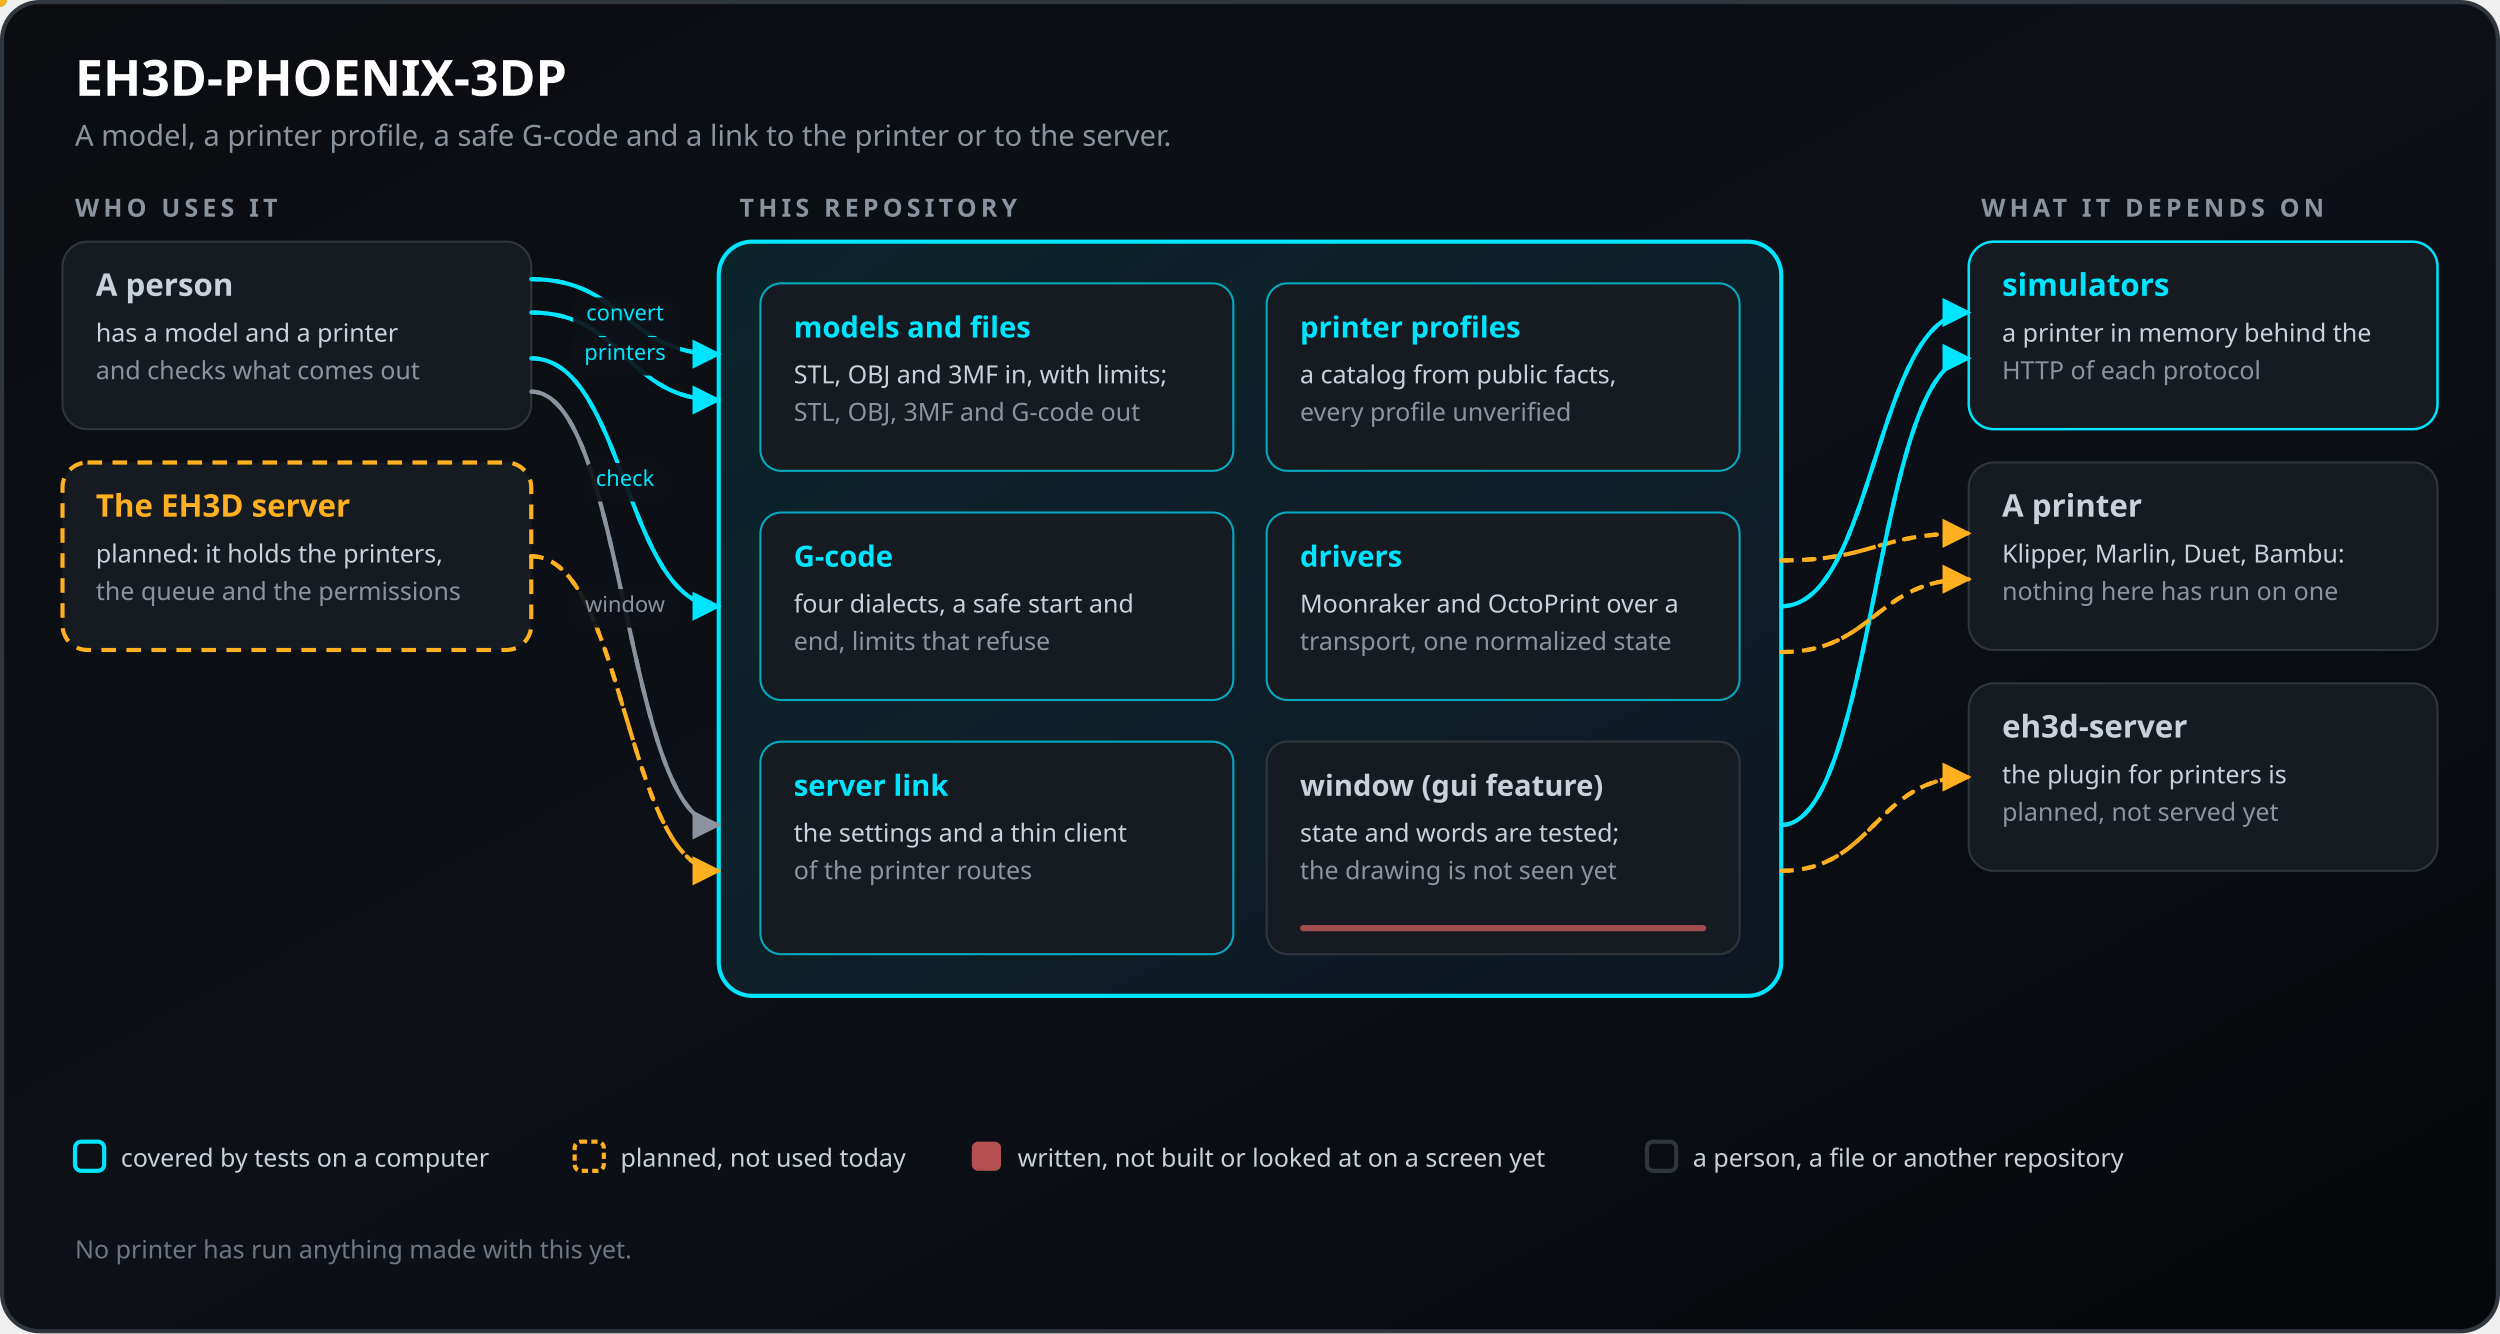
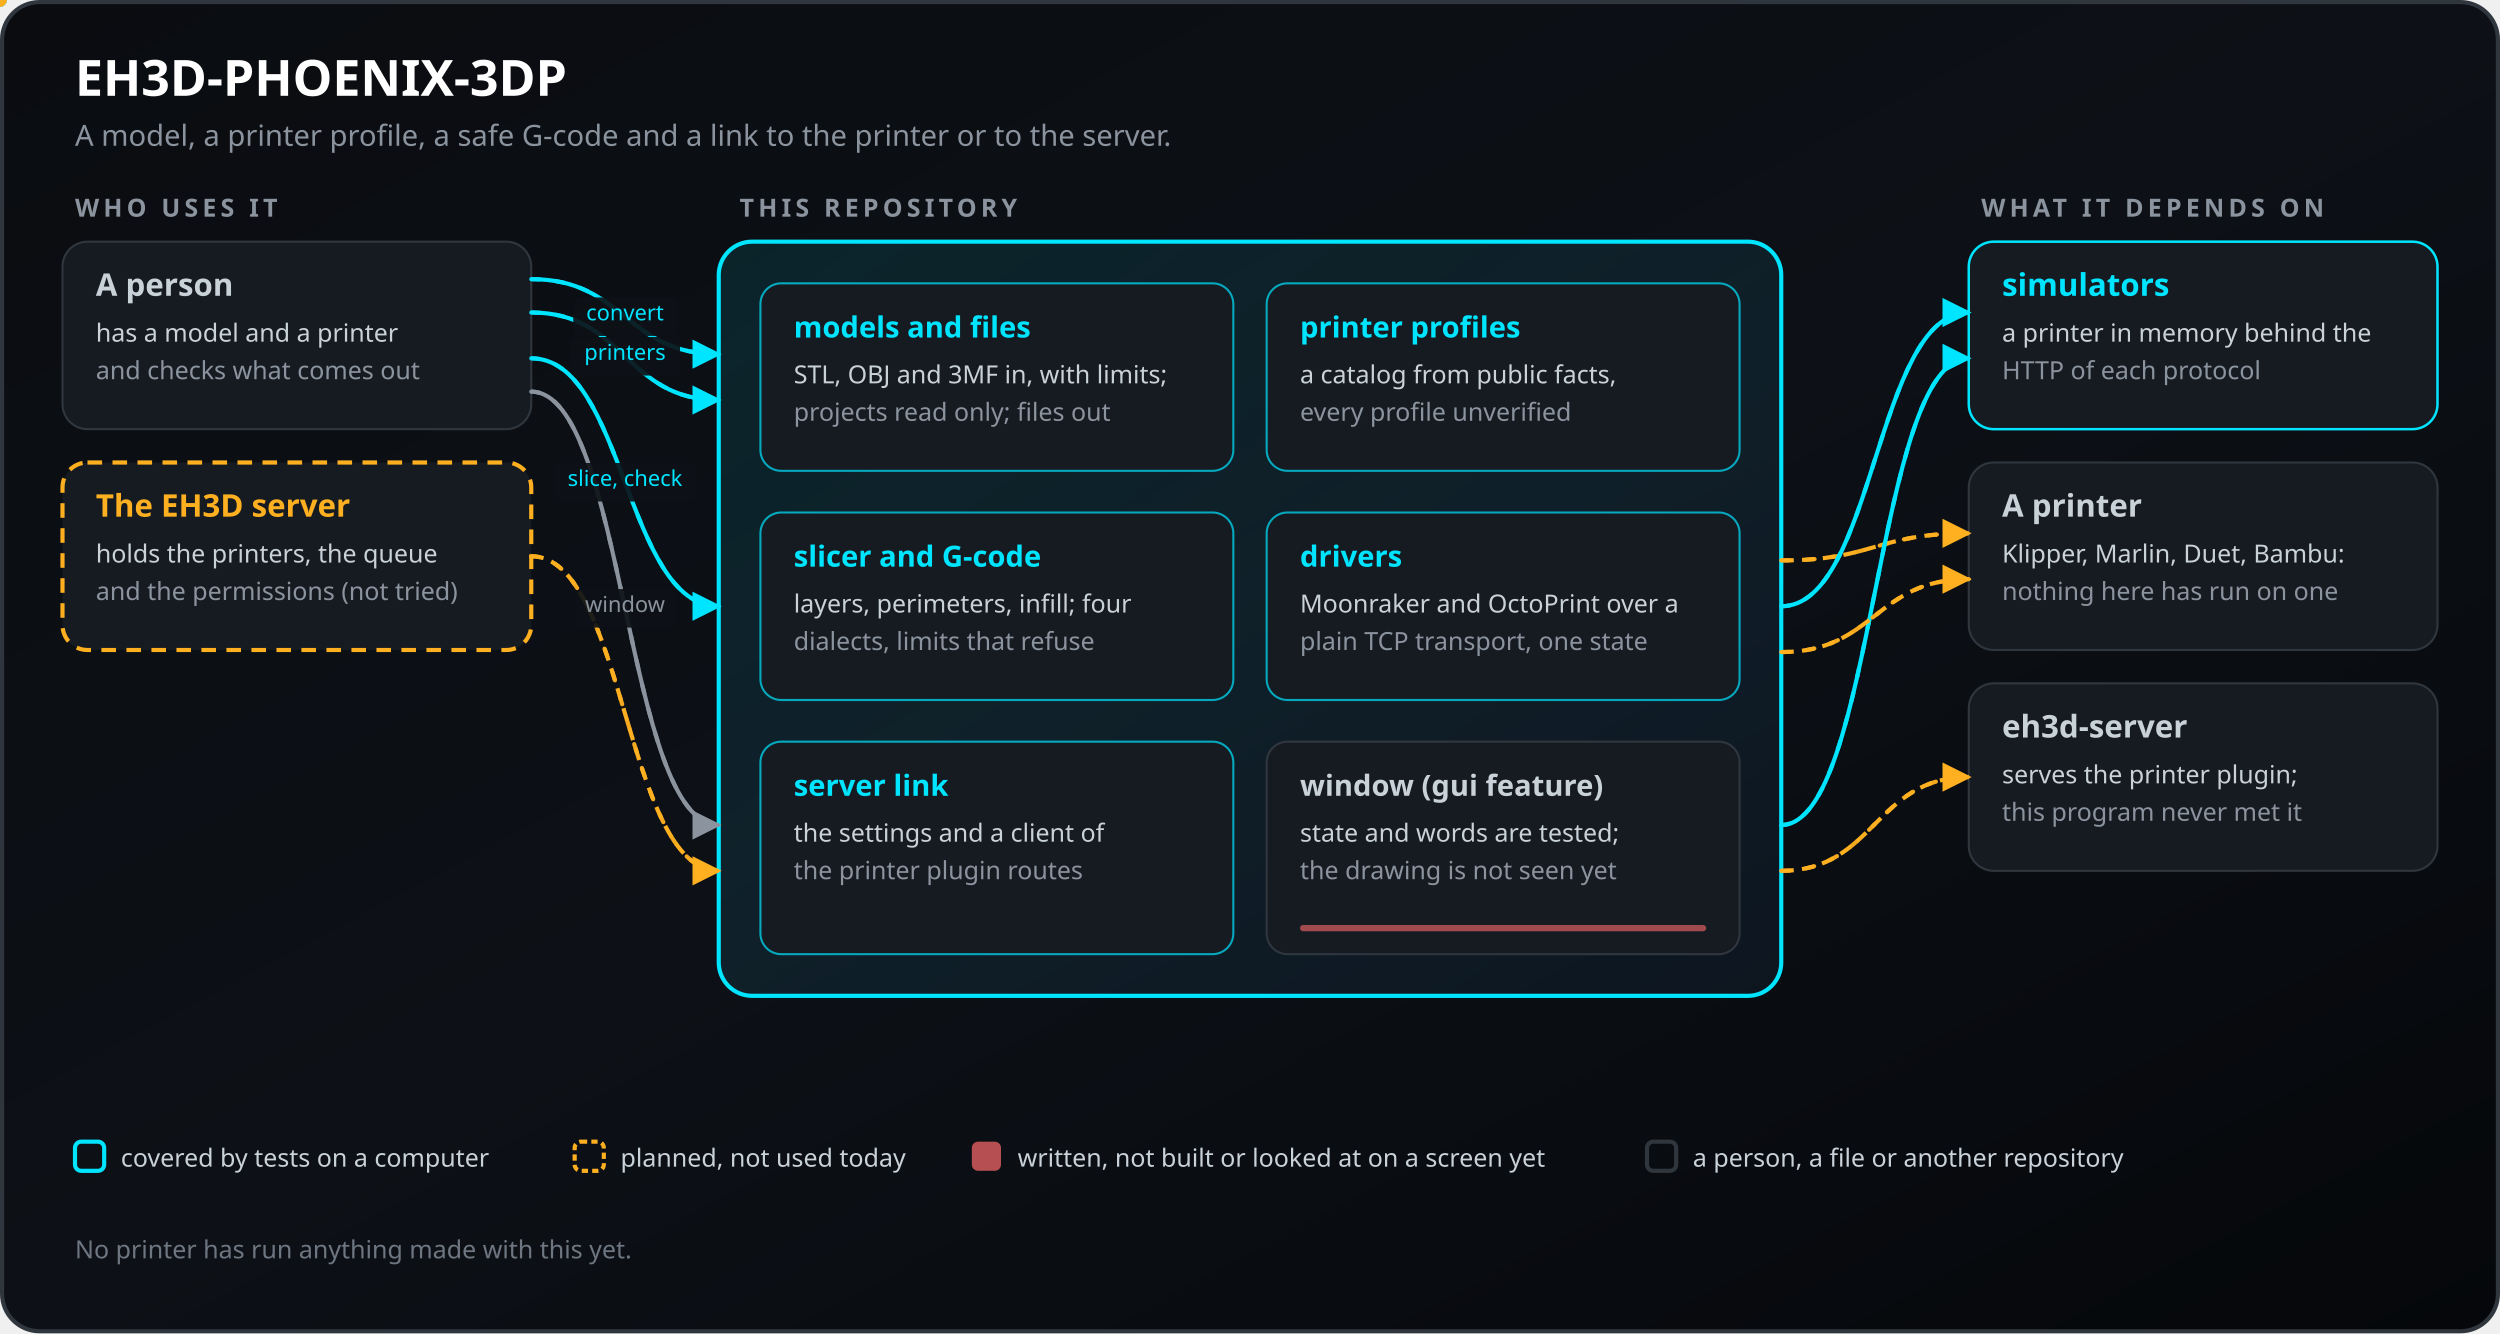
<svg xmlns="http://www.w3.org/2000/svg" viewBox="0 0 1200 640" width="1200" height="640" role="img" aria-labelledby="t d" font-family="'Segoe UI','Noto Sans','Noto Sans CJK SC','Microsoft YaHei','Yu Gothic','Helvetica Neue',Helvetica,Arial,sans-serif">
  <defs>
    <linearGradient id="bg" x1="0" y1="0" x2="1" y2="1">
      <stop offset="0" stop-color="#0A0C10" />
      <stop offset="0.5" stop-color="#0D1117" />
      <stop offset="1" stop-color="#05070A" />
    </linearGradient>
    <linearGradient id="card" x1="0" y1="0" x2="1" y2="1">
      <stop offset="0" stop-color="#121821" />
      <stop offset="1" stop-color="#0B0F15" />
    </linearGradient>
    <linearGradient id="line" x1="0" y1="0" x2="1" y2="0">
      <stop offset="0" stop-color="#00E5FF" />
      <stop offset="1" stop-color="#FF0055" />
    </linearGradient>
    <filter id="glow" x="-50%" y="-50%" width="200%" height="200%">
      <feGaussianBlur stdDeviation="3" result="b" />
      <feMerge>
        <feMergeNode in="b" />
        <feMergeNode in="SourceGraphic" />
      </feMerge>
    </filter>
    <linearGradient id="svc" x1="0" y1="0" x2="1" y2="1">
      <stop offset="0" stop-color="#00E5FF" stop-opacity="0.10" />
      <stop offset="1" stop-color="#4DA3FF" stop-opacity="0.06" />
    </linearGradient>
    <marker id="m00E5FF" viewBox="0 0 10 10" refX="9" refY="5" markerWidth="7" markerHeight="7" orient="auto-start-reverse">
      <path d="M0 0L10 5L0 10z" fill="#00E5FF" />
    </marker>
    <marker id="mC9D1D9" viewBox="0 0 10 10" refX="9" refY="5" markerWidth="7" markerHeight="7" orient="auto-start-reverse">
      <path d="M0 0L10 5L0 10z" fill="#C9D1D9" />
    </marker>
    <marker id="mFFB020" viewBox="0 0 10 10" refX="9" refY="5" markerWidth="7" markerHeight="7" orient="auto-start-reverse">
      <path d="M0 0L10 5L0 10z" fill="#FFB020" />
    </marker>
    <marker id="m30363D" viewBox="0 0 10 10" refX="9" refY="5" markerWidth="7" markerHeight="7" orient="auto-start-reverse">
      <path d="M0 0L10 5L0 10z" fill="#8B949E" />
    </marker>
  </defs>
  <rect x="1" y="1" width="1198" height="638" rx="18" fill="url(#bg)" stroke="#30363D" stroke-width="2" />
  <text x="36" y="46" font-family="'Segoe UI','Noto Sans','Noto Sans CJK SC','Microsoft YaHei','Yu Gothic','Helvetica Neue',Helvetica,Arial,sans-serif" font-size="24" font-weight="700" fill="#FFFFFF" text-anchor="start">EH3D-PHOENIX-3DP</text>
  <text x="36" y="70" font-family="'Segoe UI','Noto Sans','Noto Sans CJK SC','Microsoft YaHei','Yu Gothic','Helvetica Neue',Helvetica,Arial,sans-serif" font-size="14" font-weight="400" fill="#8B949E" text-anchor="start">A model, a printer profile, a safe G-code and a link to the printer or to the server.</text>
  <text x="36" y="104" font-family="'Segoe UI','Noto Sans','Noto Sans CJK SC','Microsoft YaHei','Yu Gothic','Helvetica Neue',Helvetica,Arial,sans-serif" font-size="12" font-weight="700" fill="#8B949E" text-anchor="start" letter-spacing="2">WHO USES IT</text>
  <text x="355" y="104" font-family="'Segoe UI','Noto Sans','Noto Sans CJK SC','Microsoft YaHei','Yu Gothic','Helvetica Neue',Helvetica,Arial,sans-serif" font-size="12" font-weight="700" fill="#8B949E" text-anchor="start" letter-spacing="2">THIS REPOSITORY</text>
  <text x="951" y="104" font-family="'Segoe UI','Noto Sans','Noto Sans CJK SC','Microsoft YaHei','Yu Gothic','Helvetica Neue',Helvetica,Arial,sans-serif" font-size="12" font-weight="700" fill="#8B949E" text-anchor="start" letter-spacing="2">WHAT IT DEPENDS ON</text>
  <rect x="345" y="116" width="510" height="362" rx="16" fill="url(#svc)" stroke="#00E5FF" stroke-width="2">
    <animate attributeName="stroke-opacity" values="0.55;1;0.55" dur="4s" repeatCount="indefinite" />
  </rect>
  <rect x="30" y="116" width="225" height="90" rx="12" fill="#161B22" stroke="#30363D" stroke-width="1" />
  <text x="46" y="142" font-family="'Segoe UI','Noto Sans','Noto Sans CJK SC','Microsoft YaHei','Yu Gothic','Helvetica Neue',Helvetica,Arial,sans-serif" font-size="15" font-weight="700" fill="#C9D1D9" text-anchor="start">A person</text>
  <text x="46" y="164" font-family="'Segoe UI','Noto Sans','Noto Sans CJK SC','Microsoft YaHei','Yu Gothic','Helvetica Neue',Helvetica,Arial,sans-serif" font-size="12" font-weight="400" fill="#C9D1D9" text-anchor="start">has a model and a printer</text>
  <text x="46" y="182" font-family="'Segoe UI','Noto Sans','Noto Sans CJK SC','Microsoft YaHei','Yu Gothic','Helvetica Neue',Helvetica,Arial,sans-serif" font-size="12" font-weight="400" fill="#8B949E" text-anchor="start">and checks what comes out</text>
  <rect x="30" y="222" width="225" height="90" rx="12" fill="#161B22" stroke="#FFB020" stroke-width="2" stroke-dasharray="7 5">
    <animate attributeName="stroke-dashoffset" from="0" to="-24" dur="3s" repeatCount="indefinite" />
  </rect>
  <text x="46" y="248" font-family="'Segoe UI','Noto Sans','Noto Sans CJK SC','Microsoft YaHei','Yu Gothic','Helvetica Neue',Helvetica,Arial,sans-serif" font-size="15" font-weight="700" fill="#FFB020" text-anchor="start">The EH3D server</text>
-   <text x="46" y="270" font-family="'Segoe UI','Noto Sans','Noto Sans CJK SC','Microsoft YaHei','Yu Gothic','Helvetica Neue',Helvetica,Arial,sans-serif" font-size="12" font-weight="400" fill="#C9D1D9" text-anchor="start">planned: it holds the printers,</text>
-   <text x="46" y="288" font-family="'Segoe UI','Noto Sans','Noto Sans CJK SC','Microsoft YaHei','Yu Gothic','Helvetica Neue',Helvetica,Arial,sans-serif" font-size="12" font-weight="400" fill="#8B949E" text-anchor="start">the queue and the permissions</text>
+   <text x="46" y="270" font-family="'Segoe UI','Noto Sans','Noto Sans CJK SC','Microsoft YaHei','Yu Gothic','Helvetica Neue',Helvetica,Arial,sans-serif" font-size="12" font-weight="400" fill="#C9D1D9" text-anchor="start">holds the printers, the queue</text>
+   <text x="46" y="288" font-family="'Segoe UI','Noto Sans','Noto Sans CJK SC','Microsoft YaHei','Yu Gothic','Helvetica Neue',Helvetica,Arial,sans-serif" font-size="12" font-weight="400" fill="#8B949E" text-anchor="start">and the permissions (not tried)</text>
  <rect x="365" y="136" width="227" height="90" rx="10" fill="#161B22" stroke="#00E5FF" stroke-width="1" stroke-opacity="0.7">
    <animate attributeName="stroke-opacity" values="0.45;1;0.45;0.45" keyTimes="0;0.08;0.2;1" dur="6s" begin="0s" repeatCount="indefinite" />
    <animate attributeName="stroke-width" values="1;2.4;1;1" keyTimes="0;0.08;0.2;1" dur="6s" begin="0s" repeatCount="indefinite" />
  </rect>
  <text x="381" y="162" font-family="'Segoe UI','Noto Sans','Noto Sans CJK SC','Microsoft YaHei','Yu Gothic','Helvetica Neue',Helvetica,Arial,sans-serif" font-size="14" font-weight="700" fill="#00E5FF" text-anchor="start">models and files</text>
  <text x="381" y="184" font-family="'Segoe UI','Noto Sans','Noto Sans CJK SC','Microsoft YaHei','Yu Gothic','Helvetica Neue',Helvetica,Arial,sans-serif" font-size="12" font-weight="400" fill="#C9D1D9" text-anchor="start">STL, OBJ and 3MF in, with limits;</text>
-   <text x="381" y="202" font-family="'Segoe UI','Noto Sans','Noto Sans CJK SC','Microsoft YaHei','Yu Gothic','Helvetica Neue',Helvetica,Arial,sans-serif" font-size="12" font-weight="400" fill="#8B949E" text-anchor="start">STL, OBJ, 3MF and G-code out</text>
+   <text x="381" y="202" font-family="'Segoe UI','Noto Sans','Noto Sans CJK SC','Microsoft YaHei','Yu Gothic','Helvetica Neue',Helvetica,Arial,sans-serif" font-size="12" font-weight="400" fill="#8B949E" text-anchor="start">projects read only; files out</text>
  <rect x="608" y="136" width="227" height="90" rx="10" fill="#161B22" stroke="#00E5FF" stroke-width="1" stroke-opacity="0.7">
    <animate attributeName="stroke-opacity" values="0.45;1;0.45;0.45" keyTimes="0;0.08;0.2;1" dur="6s" begin="1s" repeatCount="indefinite" />
    <animate attributeName="stroke-width" values="1;2.4;1;1" keyTimes="0;0.08;0.2;1" dur="6s" begin="1s" repeatCount="indefinite" />
  </rect>
  <text x="624" y="162" font-family="'Segoe UI','Noto Sans','Noto Sans CJK SC','Microsoft YaHei','Yu Gothic','Helvetica Neue',Helvetica,Arial,sans-serif" font-size="14" font-weight="700" fill="#00E5FF" text-anchor="start">printer profiles</text>
  <text x="624" y="184" font-family="'Segoe UI','Noto Sans','Noto Sans CJK SC','Microsoft YaHei','Yu Gothic','Helvetica Neue',Helvetica,Arial,sans-serif" font-size="12" font-weight="400" fill="#C9D1D9" text-anchor="start">a catalog from public facts,</text>
  <text x="624" y="202" font-family="'Segoe UI','Noto Sans','Noto Sans CJK SC','Microsoft YaHei','Yu Gothic','Helvetica Neue',Helvetica,Arial,sans-serif" font-size="12" font-weight="400" fill="#8B949E" text-anchor="start">every profile unverified</text>
  <rect x="365" y="246" width="227" height="90" rx="10" fill="#161B22" stroke="#00E5FF" stroke-width="1" stroke-opacity="0.7">
    <animate attributeName="stroke-opacity" values="0.45;1;0.45;0.45" keyTimes="0;0.08;0.2;1" dur="6s" begin="2s" repeatCount="indefinite" />
    <animate attributeName="stroke-width" values="1;2.4;1;1" keyTimes="0;0.08;0.2;1" dur="6s" begin="2s" repeatCount="indefinite" />
  </rect>
-   <text x="381" y="272" font-family="'Segoe UI','Noto Sans','Noto Sans CJK SC','Microsoft YaHei','Yu Gothic','Helvetica Neue',Helvetica,Arial,sans-serif" font-size="14" font-weight="700" fill="#00E5FF" text-anchor="start">G-code</text>
-   <text x="381" y="294" font-family="'Segoe UI','Noto Sans','Noto Sans CJK SC','Microsoft YaHei','Yu Gothic','Helvetica Neue',Helvetica,Arial,sans-serif" font-size="12" font-weight="400" fill="#C9D1D9" text-anchor="start">four dialects, a safe start and</text>
-   <text x="381" y="312" font-family="'Segoe UI','Noto Sans','Noto Sans CJK SC','Microsoft YaHei','Yu Gothic','Helvetica Neue',Helvetica,Arial,sans-serif" font-size="12" font-weight="400" fill="#8B949E" text-anchor="start">end, limits that refuse</text>
+   <text x="381" y="272" font-family="'Segoe UI','Noto Sans','Noto Sans CJK SC','Microsoft YaHei','Yu Gothic','Helvetica Neue',Helvetica,Arial,sans-serif" font-size="14" font-weight="700" fill="#00E5FF" text-anchor="start">slicer and G-code</text>
+   <text x="381" y="294" font-family="'Segoe UI','Noto Sans','Noto Sans CJK SC','Microsoft YaHei','Yu Gothic','Helvetica Neue',Helvetica,Arial,sans-serif" font-size="12" font-weight="400" fill="#C9D1D9" text-anchor="start">layers, perimeters, infill; four</text>
+   <text x="381" y="312" font-family="'Segoe UI','Noto Sans','Noto Sans CJK SC','Microsoft YaHei','Yu Gothic','Helvetica Neue',Helvetica,Arial,sans-serif" font-size="12" font-weight="400" fill="#8B949E" text-anchor="start">dialects, limits that refuse</text>
  <rect x="608" y="246" width="227" height="90" rx="10" fill="#161B22" stroke="#00E5FF" stroke-width="1" stroke-opacity="0.7">
    <animate attributeName="stroke-opacity" values="0.45;1;0.45;0.45" keyTimes="0;0.08;0.2;1" dur="6s" begin="3s" repeatCount="indefinite" />
    <animate attributeName="stroke-width" values="1;2.4;1;1" keyTimes="0;0.08;0.2;1" dur="6s" begin="3s" repeatCount="indefinite" />
  </rect>
  <text x="624" y="272" font-family="'Segoe UI','Noto Sans','Noto Sans CJK SC','Microsoft YaHei','Yu Gothic','Helvetica Neue',Helvetica,Arial,sans-serif" font-size="14" font-weight="700" fill="#00E5FF" text-anchor="start">drivers</text>
  <text x="624" y="294" font-family="'Segoe UI','Noto Sans','Noto Sans CJK SC','Microsoft YaHei','Yu Gothic','Helvetica Neue',Helvetica,Arial,sans-serif" font-size="12" font-weight="400" fill="#C9D1D9" text-anchor="start">Moonraker and OctoPrint over a</text>
-   <text x="624" y="312" font-family="'Segoe UI','Noto Sans','Noto Sans CJK SC','Microsoft YaHei','Yu Gothic','Helvetica Neue',Helvetica,Arial,sans-serif" font-size="12" font-weight="400" fill="#8B949E" text-anchor="start">transport, one normalized state</text>
+   <text x="624" y="312" font-family="'Segoe UI','Noto Sans','Noto Sans CJK SC','Microsoft YaHei','Yu Gothic','Helvetica Neue',Helvetica,Arial,sans-serif" font-size="12" font-weight="400" fill="#8B949E" text-anchor="start">plain TCP transport, one state</text>
  <rect x="365" y="356" width="227" height="102" rx="10" fill="#161B22" stroke="#00E5FF" stroke-width="1" stroke-opacity="0.7">
    <animate attributeName="stroke-opacity" values="0.45;1;0.45;0.45" keyTimes="0;0.08;0.2;1" dur="6s" begin="4s" repeatCount="indefinite" />
    <animate attributeName="stroke-width" values="1;2.4;1;1" keyTimes="0;0.08;0.2;1" dur="6s" begin="4s" repeatCount="indefinite" />
  </rect>
  <text x="381" y="382" font-family="'Segoe UI','Noto Sans','Noto Sans CJK SC','Microsoft YaHei','Yu Gothic','Helvetica Neue',Helvetica,Arial,sans-serif" font-size="14" font-weight="700" fill="#00E5FF" text-anchor="start">server link</text>
-   <text x="381" y="404" font-family="'Segoe UI','Noto Sans','Noto Sans CJK SC','Microsoft YaHei','Yu Gothic','Helvetica Neue',Helvetica,Arial,sans-serif" font-size="12" font-weight="400" fill="#C9D1D9" text-anchor="start">the settings and a thin client</text>
-   <text x="381" y="422" font-family="'Segoe UI','Noto Sans','Noto Sans CJK SC','Microsoft YaHei','Yu Gothic','Helvetica Neue',Helvetica,Arial,sans-serif" font-size="12" font-weight="400" fill="#8B949E" text-anchor="start">of the printer routes</text>
+   <text x="381" y="404" font-family="'Segoe UI','Noto Sans','Noto Sans CJK SC','Microsoft YaHei','Yu Gothic','Helvetica Neue',Helvetica,Arial,sans-serif" font-size="12" font-weight="400" fill="#C9D1D9" text-anchor="start">the settings and a client of</text>
+   <text x="381" y="422" font-family="'Segoe UI','Noto Sans','Noto Sans CJK SC','Microsoft YaHei','Yu Gothic','Helvetica Neue',Helvetica,Arial,sans-serif" font-size="12" font-weight="400" fill="#8B949E" text-anchor="start">the printer plugin routes</text>
  <rect x="608" y="356" width="227" height="102" rx="10" fill="#161B22" stroke="#30363D" stroke-width="1">
    <animate attributeName="stroke-opacity" values="0.45;1;0.45;0.45" keyTimes="0;0.08;0.2;1" dur="6s" begin="5s" repeatCount="indefinite" />
    <animate attributeName="stroke-width" values="1;2.4;1;1" keyTimes="0;0.08;0.2;1" dur="6s" begin="5s" repeatCount="indefinite" />
  </rect>
  <text x="624" y="382" font-family="'Segoe UI','Noto Sans','Noto Sans CJK SC','Microsoft YaHei','Yu Gothic','Helvetica Neue',Helvetica,Arial,sans-serif" font-size="14" font-weight="700" fill="#C9D1D9" text-anchor="start">window (gui feature)</text>
  <text x="624" y="404" font-family="'Segoe UI','Noto Sans','Noto Sans CJK SC','Microsoft YaHei','Yu Gothic','Helvetica Neue',Helvetica,Arial,sans-serif" font-size="12" font-weight="400" fill="#C9D1D9" text-anchor="start">state and words are tested;</text>
  <text x="624" y="422" font-family="'Segoe UI','Noto Sans','Noto Sans CJK SC','Microsoft YaHei','Yu Gothic','Helvetica Neue',Helvetica,Arial,sans-serif" font-size="12" font-weight="400" fill="#8B949E" text-anchor="start">the drawing is not seen yet</text>
  <rect x="624" y="444" width="195" height="3" rx="1.5" fill="#FF6B6B" opacity="0.6">
    <animate attributeName="opacity" values="0.25;0.85;0.25" dur="2.8s" repeatCount="indefinite" />
  </rect>
  <rect x="945" y="116" width="225" height="90" rx="12" fill="#161B22" stroke="#00E5FF" stroke-width="1.2" />
  <text x="961" y="142" font-family="'Segoe UI','Noto Sans','Noto Sans CJK SC','Microsoft YaHei','Yu Gothic','Helvetica Neue',Helvetica,Arial,sans-serif" font-size="15" font-weight="700" fill="#00E5FF" text-anchor="start">simulators</text>
  <text x="961" y="164" font-family="'Segoe UI','Noto Sans','Noto Sans CJK SC','Microsoft YaHei','Yu Gothic','Helvetica Neue',Helvetica,Arial,sans-serif" font-size="12" font-weight="400" fill="#C9D1D9" text-anchor="start">a printer in memory behind the</text>
  <text x="961" y="182" font-family="'Segoe UI','Noto Sans','Noto Sans CJK SC','Microsoft YaHei','Yu Gothic','Helvetica Neue',Helvetica,Arial,sans-serif" font-size="12" font-weight="400" fill="#8B949E" text-anchor="start">HTTP of each protocol</text>
  <rect x="945" y="222" width="225" height="90" rx="12" fill="#161B22" stroke="#30363D" stroke-width="1" />
  <text x="961" y="248" font-family="'Segoe UI','Noto Sans','Noto Sans CJK SC','Microsoft YaHei','Yu Gothic','Helvetica Neue',Helvetica,Arial,sans-serif" font-size="15" font-weight="700" fill="#C9D1D9" text-anchor="start">A printer</text>
  <text x="961" y="270" font-family="'Segoe UI','Noto Sans','Noto Sans CJK SC','Microsoft YaHei','Yu Gothic','Helvetica Neue',Helvetica,Arial,sans-serif" font-size="12" font-weight="400" fill="#C9D1D9" text-anchor="start">Klipper, Marlin, Duet, Bambu:</text>
  <text x="961" y="288" font-family="'Segoe UI','Noto Sans','Noto Sans CJK SC','Microsoft YaHei','Yu Gothic','Helvetica Neue',Helvetica,Arial,sans-serif" font-size="12" font-weight="400" fill="#8B949E" text-anchor="start">nothing here has run on one</text>
  <rect x="945" y="328" width="225" height="90" rx="12" fill="#161B22" stroke="#30363D" stroke-width="1" />
  <text x="961" y="354" font-family="'Segoe UI','Noto Sans','Noto Sans CJK SC','Microsoft YaHei','Yu Gothic','Helvetica Neue',Helvetica,Arial,sans-serif" font-size="15" font-weight="700" fill="#C9D1D9" text-anchor="start">eh3d-server</text>
-   <text x="961" y="376" font-family="'Segoe UI','Noto Sans','Noto Sans CJK SC','Microsoft YaHei','Yu Gothic','Helvetica Neue',Helvetica,Arial,sans-serif" font-size="12" font-weight="400" fill="#C9D1D9" text-anchor="start">the plugin for printers is</text>
-   <text x="961" y="394" font-family="'Segoe UI','Noto Sans','Noto Sans CJK SC','Microsoft YaHei','Yu Gothic','Helvetica Neue',Helvetica,Arial,sans-serif" font-size="12" font-weight="400" fill="#8B949E" text-anchor="start">planned, not served yet</text>
+   <text x="961" y="376" font-family="'Segoe UI','Noto Sans','Noto Sans CJK SC','Microsoft YaHei','Yu Gothic','Helvetica Neue',Helvetica,Arial,sans-serif" font-size="12" font-weight="400" fill="#C9D1D9" text-anchor="start">serves the printer plugin;</text>
+   <text x="961" y="394" font-family="'Segoe UI','Noto Sans','Noto Sans CJK SC','Microsoft YaHei','Yu Gothic','Helvetica Neue',Helvetica,Arial,sans-serif" font-size="12" font-weight="400" fill="#8B949E" text-anchor="start">this program never met it</text>
  <path id="p0" d="M255 134 C300 134 300 170 345 170" stroke="#00E5FF" stroke-width="2" fill="none" marker-end="url(#m00E5FF)" />
  <path d="M255 134 C300 134 300 170 345 170" stroke="#00E5FF" stroke-width="2" fill="none" stroke-linecap="round" stroke-dasharray="4 8" opacity="0.95">
    <animate attributeName="stroke-dashoffset" from="0" to="-24" dur="1.2s" repeatCount="indefinite" />
  </path>
  <circle r="3.2" fill="#00E5FF">
    <animateMotion dur="1.8s" begin="0.00s" repeatCount="indefinite">
      <mpath href="#p0" />
    </animateMotion>
    <animate attributeName="opacity" values="0;1;1;0" keyTimes="0;0.15;0.85;1" dur="1.8s" begin="0.00s" repeatCount="indefinite" />
  </circle>
  <path id="p1" d="M255 150 C300 150 300 192 345 192" stroke="#00E5FF" stroke-width="2" fill="none" marker-end="url(#m00E5FF)" />
  <path d="M255 150 C300 150 300 192 345 192" stroke="#00E5FF" stroke-width="2" fill="none" stroke-linecap="round" stroke-dasharray="4 8" opacity="0.95">
    <animate attributeName="stroke-dashoffset" from="0" to="-24" dur="1.2s" repeatCount="indefinite" />
  </path>
  <circle r="3.2" fill="#00E5FF">
    <animateMotion dur="1.8s" begin="0.35s" repeatCount="indefinite">
      <mpath href="#p1" />
    </animateMotion>
    <animate attributeName="opacity" values="0;1;1;0" keyTimes="0;0.15;0.85;1" dur="1.8s" begin="0.35s" repeatCount="indefinite" />
  </circle>
  <path id="p2" d="M255 172 C300 172 300 291 345 291" stroke="#00E5FF" stroke-width="2" fill="none" marker-end="url(#m00E5FF)" />
  <path d="M255 172 C300 172 300 291 345 291" stroke="#00E5FF" stroke-width="2" fill="none" stroke-linecap="round" stroke-dasharray="4 8" opacity="0.95">
    <animate attributeName="stroke-dashoffset" from="0" to="-24" dur="1.2s" repeatCount="indefinite" />
  </path>
  <circle r="3.2" fill="#00E5FF">
    <animateMotion dur="1.8s" begin="0.70s" repeatCount="indefinite">
      <mpath href="#p2" />
    </animateMotion>
    <animate attributeName="opacity" values="0;1;1;0" keyTimes="0;0.15;0.85;1" dur="1.8s" begin="0.70s" repeatCount="indefinite" />
  </circle>
  <path id="p3" d="M255 188 C300 188 300 396 345 396" stroke="#8B949E" stroke-width="2" fill="none" marker-end="url(#m30363D)" />
  <path d="M255 188 C300 188 300 396 345 396" stroke="#8B949E" stroke-width="2" fill="none" stroke-linecap="round" stroke-dasharray="4 8" opacity="0.95">
    <animate attributeName="stroke-dashoffset" from="0" to="-24" dur="1.2s" repeatCount="indefinite" />
  </path>
  <circle r="3.2" fill="#8B949E">
    <animateMotion dur="1.8s" begin="1.05s" repeatCount="indefinite">
      <mpath href="#p3" />
    </animateMotion>
    <animate attributeName="opacity" values="0;1;1;0" keyTimes="0;0.15;0.85;1" dur="1.8s" begin="1.05s" repeatCount="indefinite" />
  </circle>
  <path id="p4" d="M255 267 C300 267 300 418 345 418" stroke="#FFB020" stroke-width="2" fill="none" stroke-dasharray="6 4" marker-end="url(#mFFB020)" />
  <path d="M255 267 C300 267 300 418 345 418" stroke="#FFB020" stroke-width="2" fill="none" stroke-linecap="round" stroke-dasharray="4 8" opacity="0.95">
    <animate attributeName="stroke-dashoffset" from="0" to="-24" dur="1.2s" repeatCount="indefinite" />
  </path>
  <circle r="3.2" fill="#FFB020">
    <animateMotion dur="1.8s" begin="1.40s" repeatCount="indefinite">
      <mpath href="#p4" />
    </animateMotion>
    <animate attributeName="opacity" values="0;1;1;0" keyTimes="0;0.15;0.85;1" dur="1.8s" begin="1.40s" repeatCount="indefinite" />
  </circle>
  <path id="p5" d="M855 269 C900 269 900 256 945 256" stroke="#FFB020" stroke-width="2" fill="none" stroke-dasharray="6 4" marker-end="url(#mFFB020)" />
  <path d="M855 269 C900 269 900 256 945 256" stroke="#FFB020" stroke-width="2" fill="none" stroke-linecap="round" stroke-dasharray="4 8" opacity="0.95">
    <animate attributeName="stroke-dashoffset" from="0" to="-24" dur="1.2s" repeatCount="indefinite" />
  </path>
  <circle r="3.2" fill="#FFB020">
    <animateMotion dur="1.8s" begin="1.75s" repeatCount="indefinite">
      <mpath href="#p5" />
    </animateMotion>
    <animate attributeName="opacity" values="0;1;1;0" keyTimes="0;0.15;0.85;1" dur="1.8s" begin="1.75s" repeatCount="indefinite" />
  </circle>
  <path id="p6" d="M855 291 C900 291 900 150 945 150" stroke="#00E5FF" stroke-width="2" fill="none" marker-end="url(#m00E5FF)" />
  <path d="M855 291 C900 291 900 150 945 150" stroke="#00E5FF" stroke-width="2" fill="none" stroke-linecap="round" stroke-dasharray="4 8" opacity="0.95">
    <animate attributeName="stroke-dashoffset" from="0" to="-24" dur="1.2s" repeatCount="indefinite" />
  </path>
  <circle r="3.2" fill="#00E5FF">
    <animateMotion dur="1.8s" begin="2.10s" repeatCount="indefinite">
      <mpath href="#p6" />
    </animateMotion>
    <animate attributeName="opacity" values="0;1;1;0" keyTimes="0;0.15;0.85;1" dur="1.8s" begin="2.10s" repeatCount="indefinite" />
  </circle>
  <path id="p7" d="M855 396 C900 396 900 172 945 172" stroke="#00E5FF" stroke-width="2" fill="none" marker-end="url(#m00E5FF)" />
  <path d="M855 396 C900 396 900 172 945 172" stroke="#00E5FF" stroke-width="2" fill="none" stroke-linecap="round" stroke-dasharray="4 8" opacity="0.95">
    <animate attributeName="stroke-dashoffset" from="0" to="-24" dur="1.2s" repeatCount="indefinite" />
  </path>
  <circle r="3.2" fill="#00E5FF">
    <animateMotion dur="1.8s" begin="2.45s" repeatCount="indefinite">
      <mpath href="#p7" />
    </animateMotion>
    <animate attributeName="opacity" values="0;1;1;0" keyTimes="0;0.15;0.85;1" dur="1.8s" begin="2.45s" repeatCount="indefinite" />
  </circle>
  <path id="p8" d="M855 313 C900 313 900 278 945 278" stroke="#FFB020" stroke-width="2" fill="none" stroke-dasharray="6 4" marker-end="url(#mFFB020)" />
  <path d="M855 313 C900 313 900 278 945 278" stroke="#FFB020" stroke-width="2" fill="none" stroke-linecap="round" stroke-dasharray="4 8" opacity="0.95">
    <animate attributeName="stroke-dashoffset" from="0" to="-24" dur="1.2s" repeatCount="indefinite" />
  </path>
  <circle r="3.2" fill="#FFB020">
    <animateMotion dur="1.8s" begin="2.80s" repeatCount="indefinite">
      <mpath href="#p8" />
    </animateMotion>
    <animate attributeName="opacity" values="0;1;1;0" keyTimes="0;0.15;0.85;1" dur="1.8s" begin="2.80s" repeatCount="indefinite" />
  </circle>
  <path id="p9" d="M855 418 C900 418 900 373 945 373" stroke="#FFB020" stroke-width="2" fill="none" stroke-dasharray="6 4" marker-end="url(#mFFB020)" />
  <path d="M855 418 C900 418 900 373 945 373" stroke="#FFB020" stroke-width="2" fill="none" stroke-linecap="round" stroke-dasharray="4 8" opacity="0.95">
    <animate attributeName="stroke-dashoffset" from="0" to="-24" dur="1.2s" repeatCount="indefinite" />
  </path>
  <circle r="3.2" fill="#FFB020">
    <animateMotion dur="1.8s" begin="3.15s" repeatCount="indefinite">
      <mpath href="#p9" />
    </animateMotion>
    <animate attributeName="opacity" values="0;1;1;0" keyTimes="0;0.15;0.85;1" dur="1.8s" begin="3.15s" repeatCount="indefinite" />
  </circle>
  <rect x="275.155" y="142.75" width="49.69" height="18.5" rx="4" fill="#0D1117" opacity="0.92" />
  <text x="300" y="153.75" font-family="'Segoe UI','Noto Sans','Noto Sans CJK SC','Microsoft YaHei','Yu Gothic','Helvetica Neue',Helvetica,Arial,sans-serif" font-size="10.5" font-weight="400" fill="#00E5FF" text-anchor="middle">convert</text>
  <rect x="273.58" y="161.75" width="52.84" height="18.5" rx="4" fill="#0D1117" opacity="0.92" />
  <text x="300" y="172.75" font-family="'Segoe UI','Noto Sans','Noto Sans CJK SC','Microsoft YaHei','Yu Gothic','Helvetica Neue',Helvetica,Arial,sans-serif" font-size="10.5" font-weight="400" fill="#00E5FF" text-anchor="middle">printers</text>
-   <rect x="280.825" y="222.25" width="38.35" height="18.5" rx="4" fill="#0D1117" opacity="0.92" />
-   <text x="300" y="233.25" font-family="'Segoe UI','Noto Sans','Noto Sans CJK SC','Microsoft YaHei','Yu Gothic','Helvetica Neue',Helvetica,Arial,sans-serif" font-size="10.5" font-weight="400" fill="#00E5FF" text-anchor="middle">check</text>
+   <rect x="266.02" y="222.25" width="67.96" height="18.5" rx="4" fill="#0D1117" opacity="0.92" />
+   <text x="300" y="233.25" font-family="'Segoe UI','Noto Sans','Noto Sans CJK SC','Microsoft YaHei','Yu Gothic','Helvetica Neue',Helvetica,Arial,sans-serif" font-size="10.5" font-weight="400" fill="#00E5FF" text-anchor="middle">slice, check</text>
  <rect x="275.89" y="282.75" width="48.22" height="18.5" rx="4" fill="#0D1117" opacity="0.92" />
  <text x="300" y="293.75" font-family="'Segoe UI','Noto Sans','Noto Sans CJK SC','Microsoft YaHei','Yu Gothic','Helvetica Neue',Helvetica,Arial,sans-serif" font-size="10.5" font-weight="400" fill="#8B949E" text-anchor="middle">window</text>
  <rect x="36" y="548" width="14" height="14" rx="3" fill="none" stroke="#00E5FF" stroke-width="2" />
  <text x="58" y="560" font-family="'Segoe UI','Noto Sans','Noto Sans CJK SC','Microsoft YaHei','Yu Gothic','Helvetica Neue',Helvetica,Arial,sans-serif" font-size="12" font-weight="400" fill="#C9D1D9" text-anchor="start">covered by tests on a computer</text>
  <rect x="275.84" y="548" width="14" height="14" rx="3" fill="none" stroke="#FFB020" stroke-width="2" stroke-dasharray="3 2" />
  <text x="297.84" y="560" font-family="'Segoe UI','Noto Sans','Noto Sans CJK SC','Microsoft YaHei','Yu Gothic','Helvetica Neue',Helvetica,Arial,sans-serif" font-size="12" font-weight="400" fill="#C9D1D9" text-anchor="start">planned, not used today</text>
  <rect x="466.48" y="548" width="14" height="14" rx="3" fill="#FF6B6B" opacity="0.7" />
  <text x="488.48" y="560" font-family="'Segoe UI','Noto Sans','Noto Sans CJK SC','Microsoft YaHei','Yu Gothic','Helvetica Neue',Helvetica,Arial,sans-serif" font-size="12" font-weight="400" fill="#C9D1D9" text-anchor="start">written, not built or looked at on a screen yet</text>
  <rect x="790.56" y="548" width="14" height="14" rx="3" fill="none" stroke="#30363D" stroke-width="2" />
  <text x="812.56" y="560" font-family="'Segoe UI','Noto Sans','Noto Sans CJK SC','Microsoft YaHei','Yu Gothic','Helvetica Neue',Helvetica,Arial,sans-serif" font-size="12" font-weight="400" fill="#C9D1D9" text-anchor="start">a person, a file or another repository</text>
  <text x="36" y="604" font-family="'Segoe UI','Noto Sans','Noto Sans CJK SC','Microsoft YaHei','Yu Gothic','Helvetica Neue',Helvetica,Arial,sans-serif" font-size="12" font-weight="400" fill="#6E7681" text-anchor="start">No printer has run anything made with this yet.</text>
</svg>
